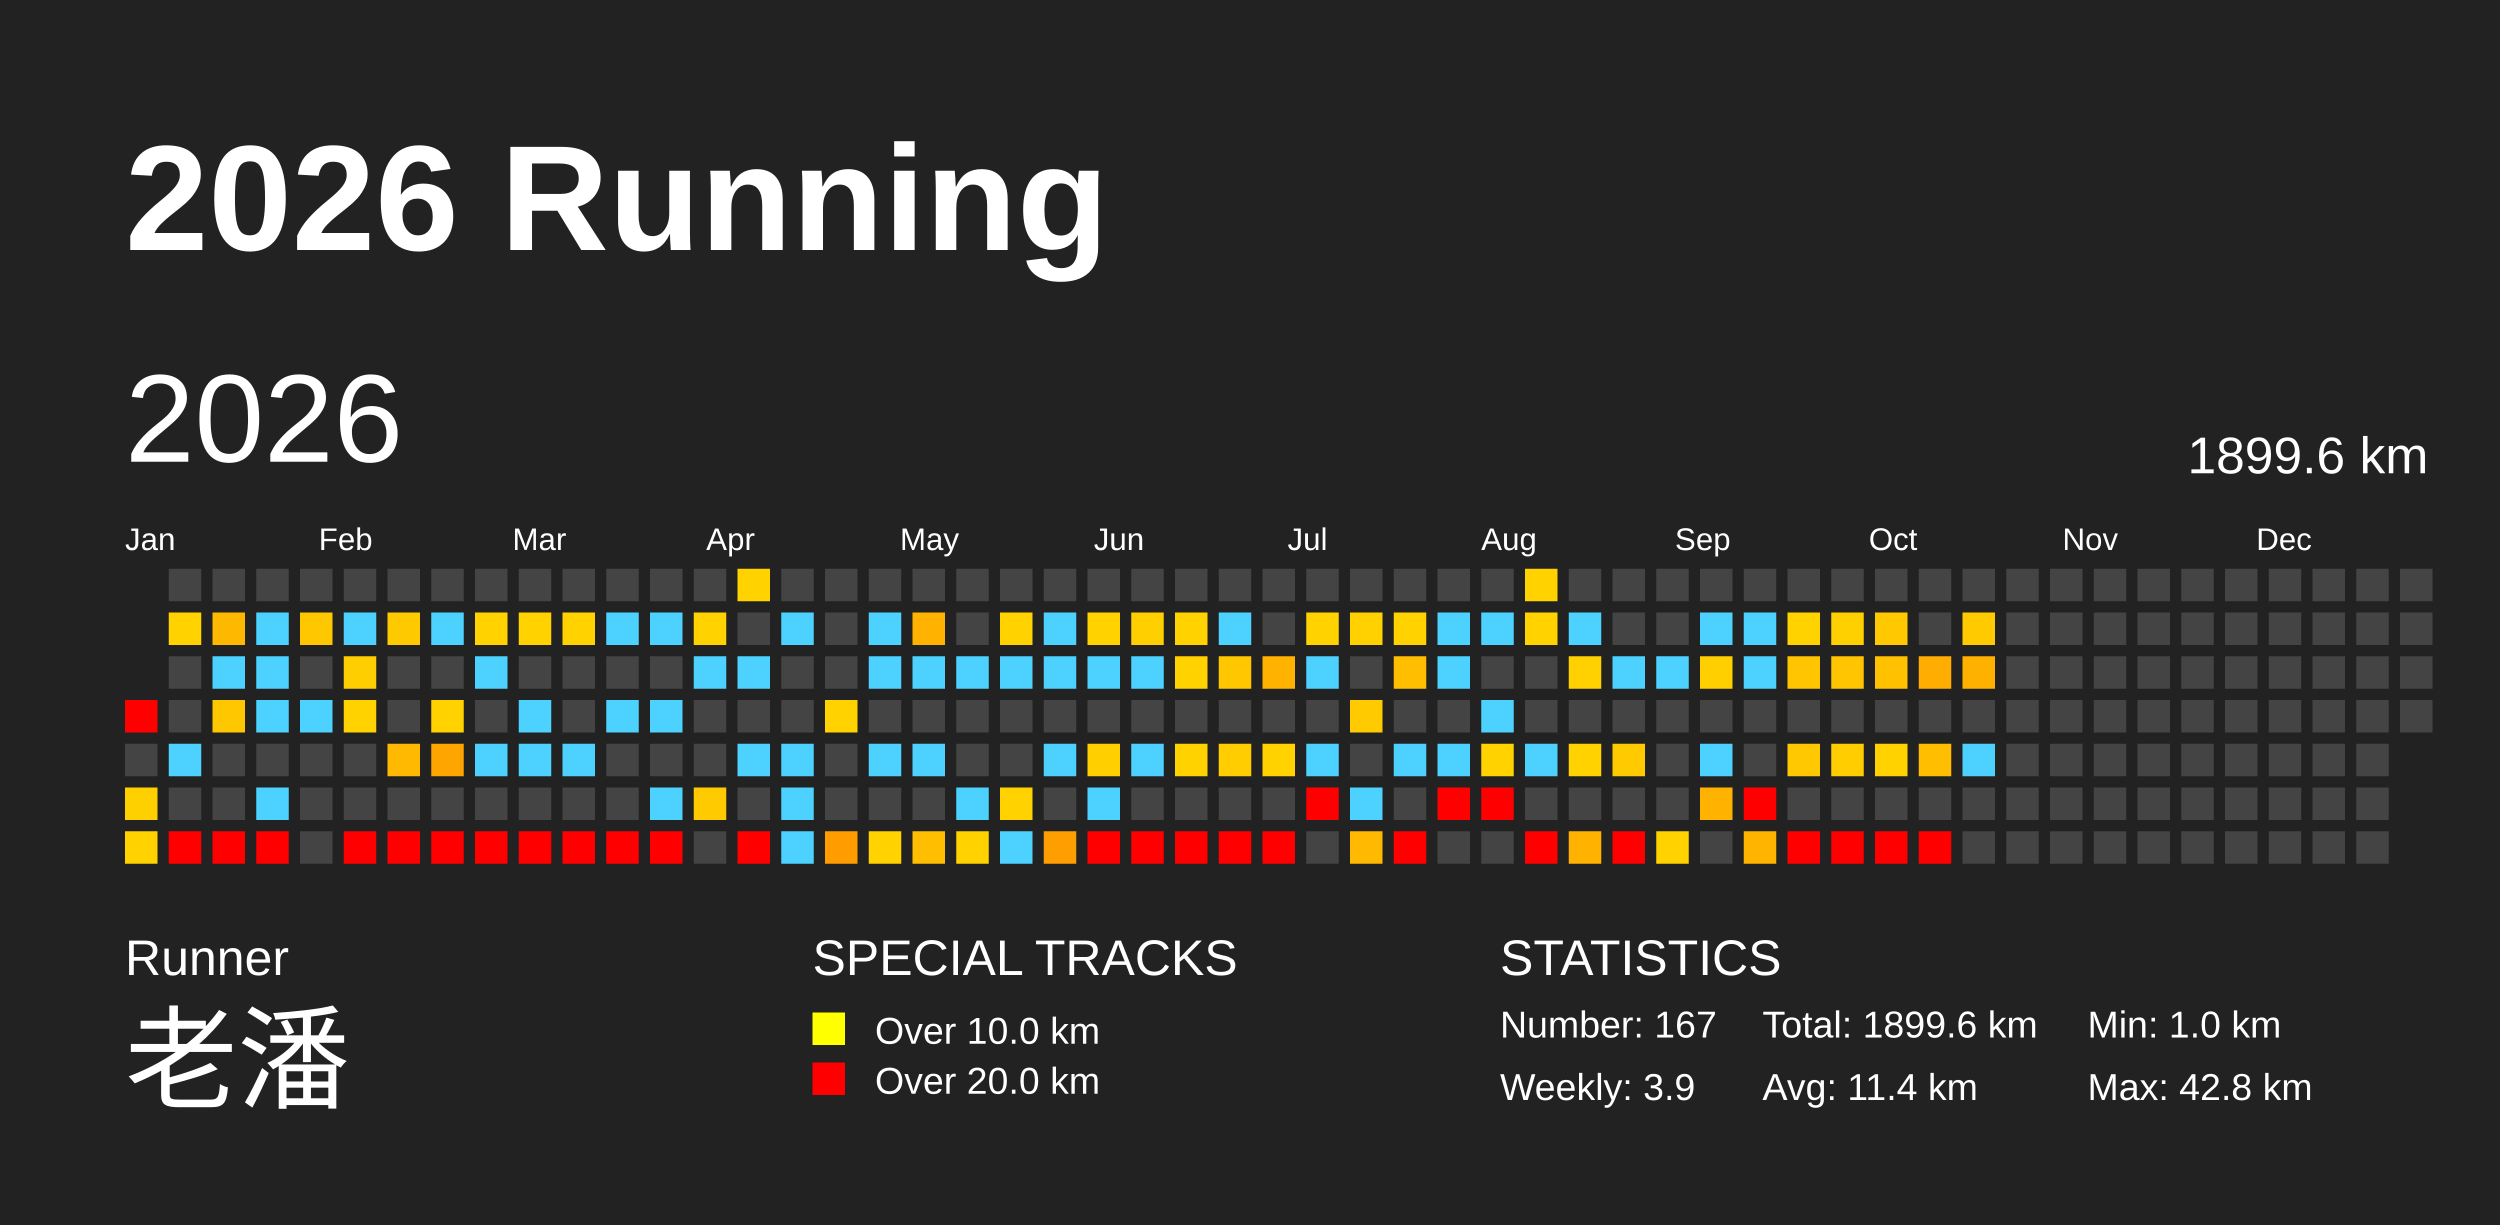
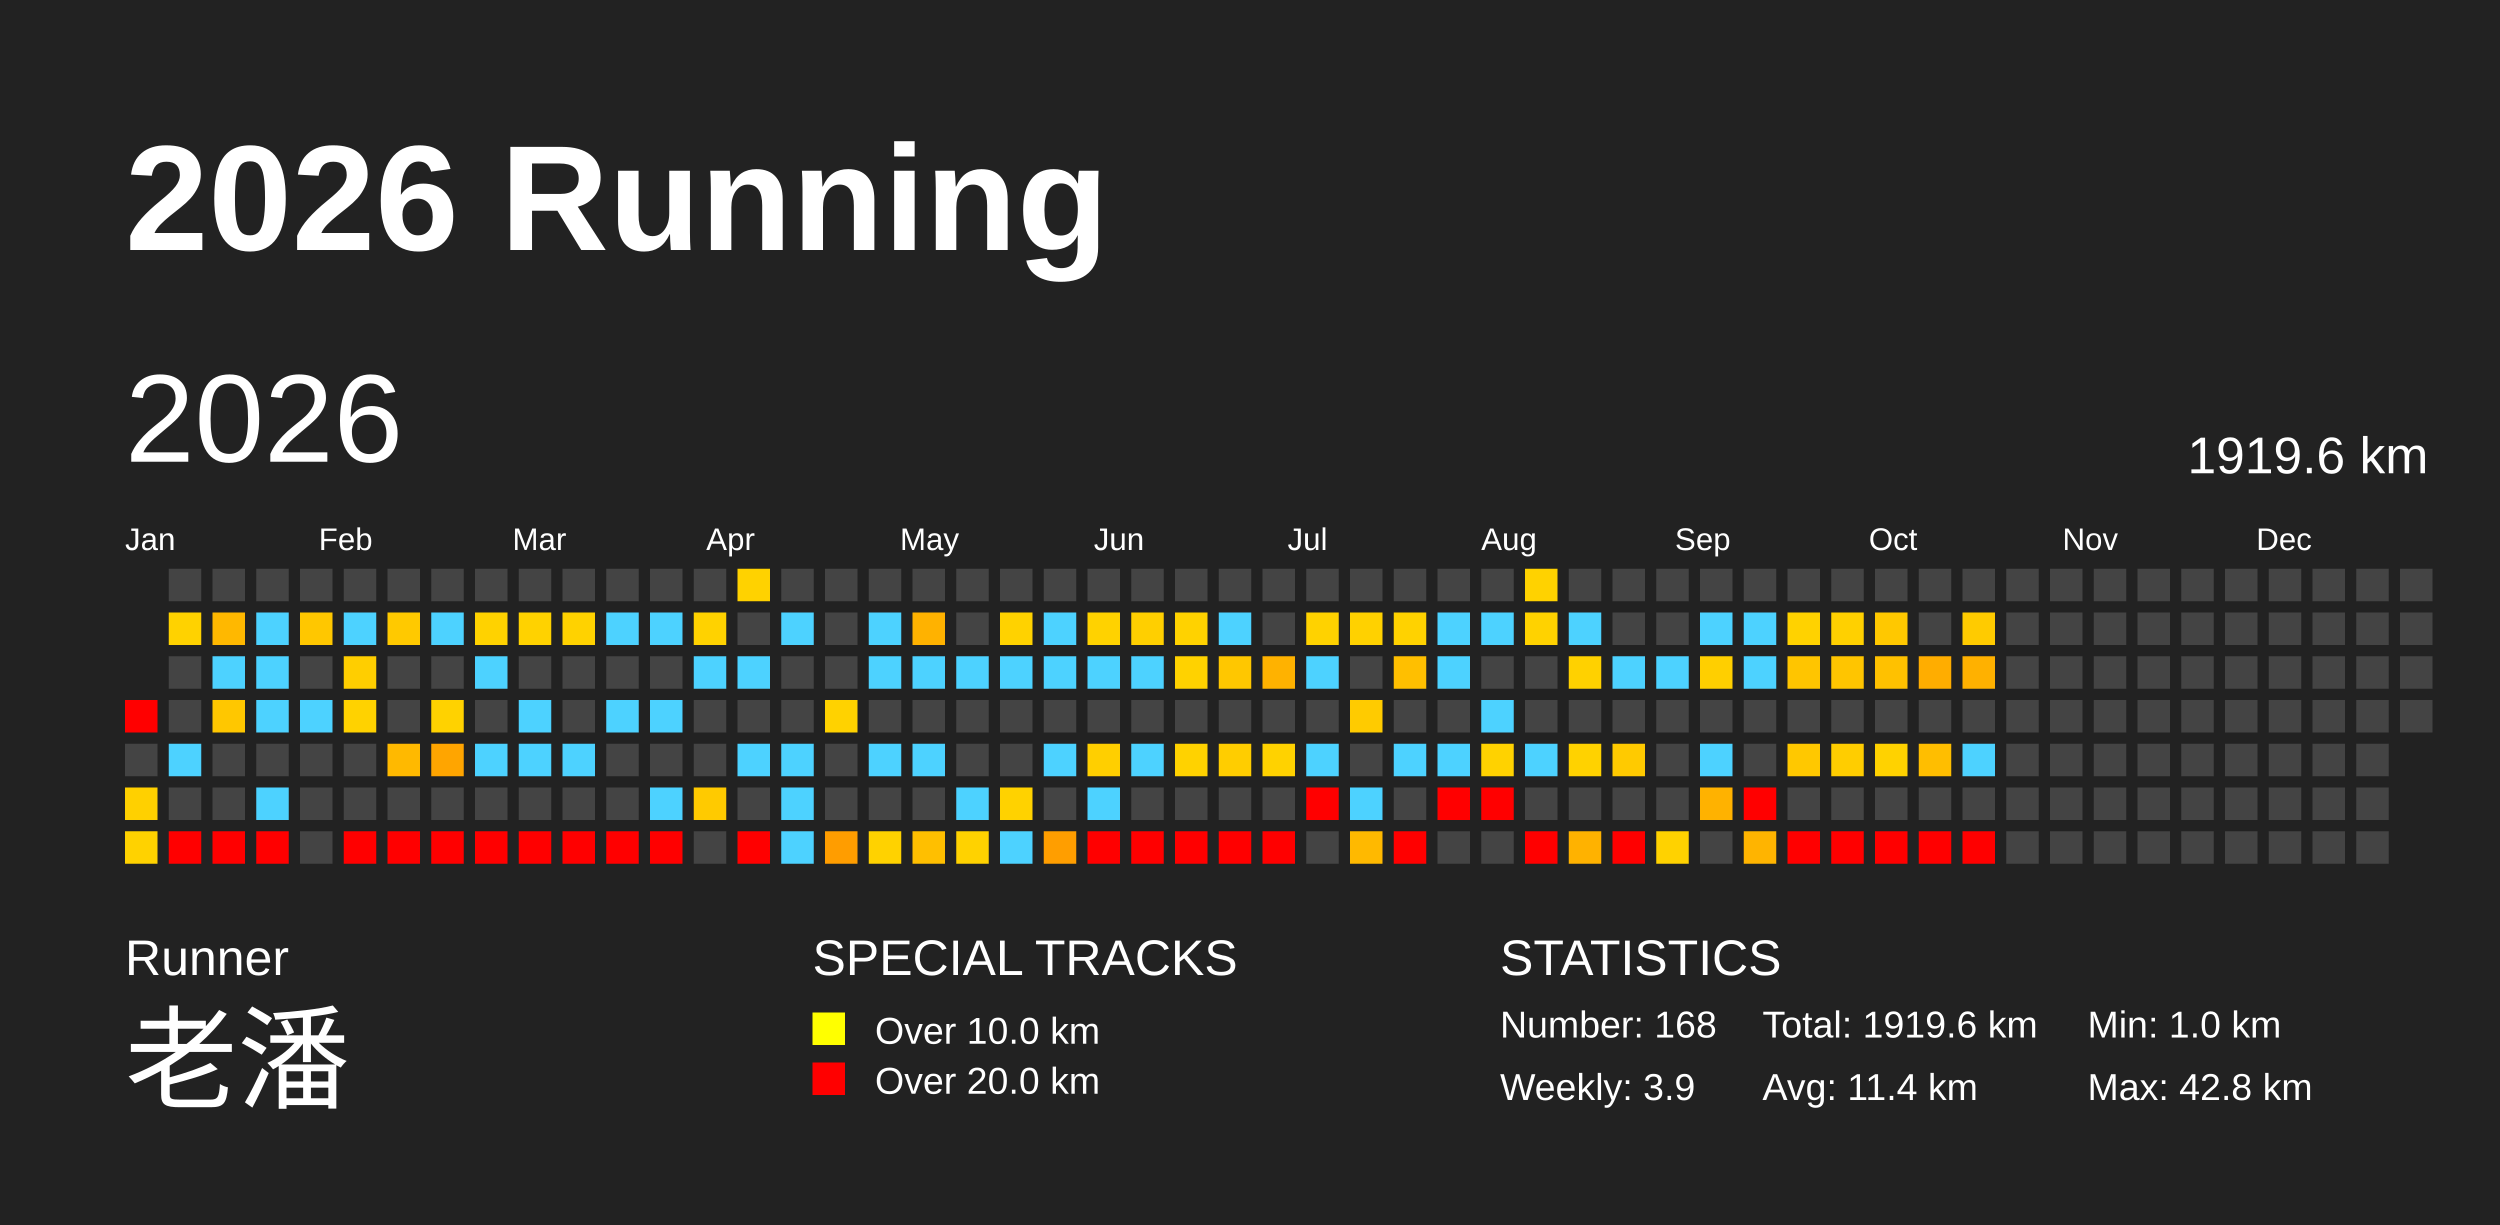
<svg xmlns="http://www.w3.org/2000/svg" baseProfile="full" height="98mm" version="1.1" viewBox="0,0,200,98" width="200mm">
  <defs />
  <rect fill="#222222" height="98" width="200" x="0" y="0" />
  <text fill="#FFFFFF" style="font-size:12px; font-family:Arial; font-weight:bold;" x="10" y="20">2026 Running</text>
  <text fill="#FFFFFF" style="font-size:4px; font-family:Arial" x="10" y="78">Runner</text>
  <text fill="#FFFFFF" style="font-size:9px; font-family:Arial" x="10" y="88">老潘</text>
  <text fill="#FFFFFF" style="font-size:4px; font-family:Arial" x="65" y="78">SPECIAL TRACKS</text>
  <rect fill="yellow" height="2.6" width="2.6" x="65" y="81" />
  <text fill="#FFFFFF" style="font-size:3px; font-family:Arial" x="70" y="83.5">Over 10.0 km</text>
  <rect fill="red" height="2.6" width="2.6" x="65" y="85" />
  <text fill="#FFFFFF" style="font-size:3px; font-family:Arial" x="70" y="87.5">Over 20.0 km</text>
  <text fill="#FFFFFF" style="font-size:4px; font-family:Arial" x="120" y="78">STATISTICS</text>
-   <text fill="#FFFFFF" style="font-size:3px; font-family:Arial" x="120" y="83">Number: 167</text>
+   <text fill="#FFFFFF" style="font-size:3px; font-family:Arial" x="120" y="83">Number: 168</text>
  <text fill="#FFFFFF" style="font-size:3px; font-family:Arial" x="120" y="88">Weekly: 3.9</text>
-   <text fill="#FFFFFF" style="font-size:3px; font-family:Arial" x="141" y="83">Total: 1899.6 km</text>
+   <text fill="#FFFFFF" style="font-size:3px; font-family:Arial" x="141" y="83">Total: 1919.6 km</text>
  <text fill="#FFFFFF" style="font-size:3px; font-family:Arial" x="141" y="88">Avg: 11.4 km</text>
  <text fill="#FFFFFF" style="font-size:3px; font-family:Arial" x="167" y="83">Min: 1.0 km</text>
  <text fill="#FFFFFF" style="font-size:3px; font-family:Arial" x="167" y="88">Max: 42.8 km</text>
  <text dominant-baseline="hanging" fill="#FFFFFF" style="font-size:10.0px; font-family:Arial;" x="10" y="30">2026</text>
-   <text dominant-baseline="hanging" fill="#FFFFFF" style="font-size:4.125px; font-family:Arial;" x="175" y="35">1899.6 km</text>
+   <text dominant-baseline="hanging" fill="#FFFFFF" style="font-size:4.125px; font-family:Arial;" x="175" y="35">1919.6 km</text>
  <text fill="#FFFFFF" style="font-size:2.5px; font-family:Arial" x="10.0" y="44">Jan</text>
  <text fill="#FFFFFF" style="font-size:2.5px; font-family:Arial" x="25.5" y="44">Feb</text>
  <text fill="#FFFFFF" style="font-size:2.5px; font-family:Arial" x="41.0" y="44">Mar</text>
  <text fill="#FFFFFF" style="font-size:2.5px; font-family:Arial" x="56.5" y="44">Apr</text>
  <text fill="#FFFFFF" style="font-size:2.5px; font-family:Arial" x="72.0" y="44">May</text>
  <text fill="#FFFFFF" style="font-size:2.5px; font-family:Arial" x="87.5" y="44">Jun</text>
  <text fill="#FFFFFF" style="font-size:2.5px; font-family:Arial" x="103.0" y="44">Jul</text>
  <text fill="#FFFFFF" style="font-size:2.5px; font-family:Arial" x="118.5" y="44">Aug</text>
  <text fill="#FFFFFF" style="font-size:2.5px; font-family:Arial" x="134.0" y="44">Sep</text>
  <text fill="#FFFFFF" style="font-size:2.5px; font-family:Arial" x="149.5" y="44">Oct</text>
  <text fill="#FFFFFF" style="font-size:2.5px; font-family:Arial" x="165.0" y="44">Nov</text>
  <text fill="#FFFFFF" style="font-size:2.5px; font-family:Arial" x="180.5" y="44">Dec</text>
  <rect fill="red" height="2.6" width="2.6" x="10.0" y="56.0" />
  <rect fill="#444444" height="2.6" width="2.6" x="10.0" y="59.5" />
  <rect fill="#ffd000" height="2.6" width="2.6" x="10.0" y="63.0" />
  <rect fill="#ffd200" height="2.6" width="2.6" x="10.0" y="66.5" />
  <rect fill="#444444" height="2.6" width="2.6" x="13.5" y="45.5" />
  <rect fill="#ffd200" height="2.6" width="2.6" x="13.5" y="49.0" />
  <rect fill="#444444" height="2.6" width="2.6" x="13.5" y="52.5" />
  <rect fill="#444444" height="2.6" width="2.6" x="13.5" y="56.0" />
  <rect fill="#4dd2ff" height="2.6" width="2.6" x="13.5" y="59.5" />
  <rect fill="#444444" height="2.6" width="2.6" x="13.5" y="63.0" />
  <rect fill="red" height="2.6" width="2.6" x="13.5" y="66.5" />
  <rect fill="#444444" height="2.6" width="2.6" x="17.0" y="45.5" />
  <rect fill="#ffb800" height="2.6" width="2.6" x="17.0" y="49.0" />
  <rect fill="#4dd2ff" height="2.6" width="2.6" x="17.0" y="52.5" />
  <rect fill="#ffc700" height="2.6" width="2.6" x="17.0" y="56.0" />
  <rect fill="#444444" height="2.6" width="2.6" x="17.0" y="59.5" />
  <rect fill="#444444" height="2.6" width="2.6" x="17.0" y="63.0" />
  <rect fill="red" height="2.6" width="2.6" x="17.0" y="66.5" />
  <rect fill="#444444" height="2.6" width="2.6" x="20.5" y="45.5" />
  <rect fill="#4dd2ff" height="2.6" width="2.6" x="20.5" y="49.0" />
  <rect fill="#4dd2ff" height="2.6" width="2.6" x="20.5" y="52.5" />
  <rect fill="#4dd2ff" height="2.6" width="2.6" x="20.5" y="56.0" />
  <rect fill="#444444" height="2.6" width="2.6" x="20.5" y="59.5" />
  <rect fill="#4dd2ff" height="2.6" width="2.6" x="20.5" y="63.0" />
  <rect fill="red" height="2.6" width="2.6" x="20.5" y="66.5" />
  <rect fill="#444444" height="2.6" width="2.6" x="24.0" y="45.5" />
  <rect fill="#ffc700" height="2.6" width="2.6" x="24.0" y="49.0" />
  <rect fill="#444444" height="2.6" width="2.6" x="24.0" y="52.5" />
  <rect fill="#4dd2ff" height="2.6" width="2.6" x="24.0" y="56.0" />
  <rect fill="#444444" height="2.6" width="2.6" x="24.0" y="59.5" />
  <rect fill="#444444" height="2.6" width="2.6" x="24.0" y="63.0" />
  <rect fill="#444444" height="2.6" width="2.6" x="24.0" y="66.5" />
  <rect fill="#444444" height="2.6" width="2.6" x="27.5" y="45.5" />
  <rect fill="#4dd2ff" height="2.6" width="2.6" x="27.5" y="49.0" />
  <rect fill="#ffce00" height="2.6" width="2.6" x="27.5" y="52.5" />
  <rect fill="#ffd200" height="2.6" width="2.6" x="27.5" y="56.0" />
  <rect fill="#444444" height="2.6" width="2.6" x="27.5" y="59.5" />
  <rect fill="#444444" height="2.6" width="2.6" x="27.5" y="63.0" />
  <rect fill="red" height="2.6" width="2.6" x="27.5" y="66.5" />
  <rect fill="#444444" height="2.6" width="2.6" x="31.0" y="45.5" />
  <rect fill="#ffc900" height="2.6" width="2.6" x="31.0" y="49.0" />
  <rect fill="#444444" height="2.6" width="2.6" x="31.0" y="52.5" />
  <rect fill="#444444" height="2.6" width="2.6" x="31.0" y="56.0" />
  <rect fill="#ffb900" height="2.6" width="2.6" x="31.0" y="59.5" />
  <rect fill="#444444" height="2.6" width="2.6" x="31.0" y="63.0" />
  <rect fill="red" height="2.6" width="2.6" x="31.0" y="66.5" />
  <rect fill="#444444" height="2.6" width="2.6" x="34.5" y="45.5" />
  <rect fill="#4dd2ff" height="2.6" width="2.6" x="34.5" y="49.0" />
  <rect fill="#444444" height="2.6" width="2.6" x="34.5" y="52.5" />
  <rect fill="#ffd200" height="2.6" width="2.6" x="34.5" y="56.0" />
  <rect fill="#ffa500" height="2.6" width="2.6" x="34.5" y="59.5" />
  <rect fill="#444444" height="2.6" width="2.6" x="34.5" y="63.0" />
  <rect fill="red" height="2.6" width="2.6" x="34.5" y="66.5" />
  <rect fill="#444444" height="2.6" width="2.6" x="38.0" y="45.5" />
  <rect fill="#ffd200" height="2.6" width="2.6" x="38.0" y="49.0" />
  <rect fill="#4dd2ff" height="2.6" width="2.6" x="38.0" y="52.5" />
  <rect fill="#444444" height="2.6" width="2.6" x="38.0" y="56.0" />
  <rect fill="#4dd2ff" height="2.6" width="2.6" x="38.0" y="59.5" />
  <rect fill="#444444" height="2.6" width="2.6" x="38.0" y="63.0" />
  <rect fill="red" height="2.6" width="2.6" x="38.0" y="66.5" />
  <rect fill="#444444" height="2.6" width="2.6" x="41.5" y="45.5" />
  <rect fill="#ffd200" height="2.6" width="2.6" x="41.5" y="49.0" />
  <rect fill="#444444" height="2.6" width="2.6" x="41.5" y="52.5" />
  <rect fill="#4dd2ff" height="2.6" width="2.6" x="41.5" y="56.0" />
  <rect fill="#4dd2ff" height="2.6" width="2.6" x="41.5" y="59.5" />
  <rect fill="#444444" height="2.6" width="2.6" x="41.5" y="63.0" />
  <rect fill="red" height="2.6" width="2.6" x="41.5" y="66.5" />
  <rect fill="#444444" height="2.6" width="2.6" x="45.0" y="45.5" />
  <rect fill="#ffd200" height="2.6" width="2.6" x="45.0" y="49.0" />
  <rect fill="#444444" height="2.6" width="2.6" x="45.0" y="52.5" />
  <rect fill="#444444" height="2.6" width="2.6" x="45.0" y="56.0" />
  <rect fill="#4dd2ff" height="2.6" width="2.6" x="45.0" y="59.5" />
  <rect fill="#444444" height="2.6" width="2.6" x="45.0" y="63.0" />
  <rect fill="red" height="2.6" width="2.6" x="45.0" y="66.5" />
  <rect fill="#444444" height="2.6" width="2.6" x="48.5" y="45.5" />
  <rect fill="#4dd2ff" height="2.6" width="2.6" x="48.5" y="49.0" />
  <rect fill="#444444" height="2.6" width="2.6" x="48.5" y="52.5" />
  <rect fill="#4dd2ff" height="2.6" width="2.6" x="48.5" y="56.0" />
  <rect fill="#444444" height="2.6" width="2.6" x="48.5" y="59.5" />
  <rect fill="#444444" height="2.6" width="2.6" x="48.5" y="63.0" />
  <rect fill="red" height="2.6" width="2.6" x="48.5" y="66.5" />
  <rect fill="#444444" height="2.6" width="2.6" x="52.0" y="45.5" />
  <rect fill="#4dd2ff" height="2.6" width="2.6" x="52.0" y="49.0" />
  <rect fill="#444444" height="2.6" width="2.6" x="52.0" y="52.5" />
  <rect fill="#4dd2ff" height="2.6" width="2.6" x="52.0" y="56.0" />
  <rect fill="#444444" height="2.6" width="2.6" x="52.0" y="59.5" />
  <rect fill="#4dd2ff" height="2.6" width="2.6" x="52.0" y="63.0" />
  <rect fill="red" height="2.6" width="2.6" x="52.0" y="66.5" />
  <rect fill="#444444" height="2.6" width="2.6" x="55.5" y="45.5" />
  <rect fill="#ffd200" height="2.6" width="2.6" x="55.5" y="49.0" />
  <rect fill="#4dd2ff" height="2.6" width="2.6" x="55.5" y="52.5" />
  <rect fill="#444444" height="2.6" width="2.6" x="55.5" y="56.0" />
  <rect fill="#444444" height="2.6" width="2.6" x="55.5" y="59.5" />
  <rect fill="#ffca00" height="2.6" width="2.6" x="55.5" y="63.0" />
  <rect fill="#444444" height="2.6" width="2.6" x="55.5" y="66.5" />
  <rect fill="#ffd200" height="2.6" width="2.6" x="59.0" y="45.5" />
  <rect fill="#444444" height="2.6" width="2.6" x="59.0" y="49.0" />
  <rect fill="#4dd2ff" height="2.6" width="2.6" x="59.0" y="52.5" />
  <rect fill="#444444" height="2.6" width="2.6" x="59.0" y="56.0" />
  <rect fill="#4dd2ff" height="2.6" width="2.6" x="59.0" y="59.5" />
  <rect fill="#444444" height="2.6" width="2.6" x="59.0" y="63.0" />
  <rect fill="red" height="2.6" width="2.6" x="59.0" y="66.5" />
  <rect fill="#444444" height="2.6" width="2.6" x="62.5" y="45.5" />
  <rect fill="#4dd2ff" height="2.6" width="2.6" x="62.5" y="49.0" />
  <rect fill="#444444" height="2.6" width="2.6" x="62.5" y="52.5" />
  <rect fill="#444444" height="2.6" width="2.6" x="62.5" y="56.0" />
  <rect fill="#4dd2ff" height="2.6" width="2.6" x="62.5" y="59.5" />
  <rect fill="#4dd2ff" height="2.6" width="2.6" x="62.5" y="63.0" />
  <rect fill="#4dd2ff" height="2.6" width="2.6" x="62.5" y="66.5" />
  <rect fill="#444444" height="2.6" width="2.6" x="66.0" y="45.5" />
  <rect fill="#444444" height="2.6" width="2.6" x="66.0" y="49.0" />
  <rect fill="#444444" height="2.6" width="2.6" x="66.0" y="52.5" />
  <rect fill="#ffd200" height="2.6" width="2.6" x="66.0" y="56.0" />
  <rect fill="#444444" height="2.6" width="2.6" x="66.0" y="59.5" />
  <rect fill="#444444" height="2.6" width="2.6" x="66.0" y="63.0" />
  <rect fill="#ff9d00" height="2.6" width="2.6" x="66.0" y="66.5" />
  <rect fill="#444444" height="2.6" width="2.6" x="69.5" y="45.5" />
  <rect fill="#4dd2ff" height="2.6" width="2.6" x="69.5" y="49.0" />
  <rect fill="#4dd2ff" height="2.6" width="2.6" x="69.5" y="52.5" />
  <rect fill="#444444" height="2.6" width="2.6" x="69.5" y="56.0" />
  <rect fill="#4dd2ff" height="2.6" width="2.6" x="69.5" y="59.5" />
  <rect fill="#444444" height="2.6" width="2.6" x="69.5" y="63.0" />
  <rect fill="#ffd200" height="2.6" width="2.6" x="69.5" y="66.5" />
  <rect fill="#444444" height="2.6" width="2.6" x="73.0" y="45.5" />
  <rect fill="#ffb200" height="2.6" width="2.6" x="73.0" y="49.0" />
  <rect fill="#4dd2ff" height="2.6" width="2.6" x="73.0" y="52.5" />
  <rect fill="#444444" height="2.6" width="2.6" x="73.0" y="56.0" />
  <rect fill="#4dd2ff" height="2.6" width="2.6" x="73.0" y="59.5" />
  <rect fill="#444444" height="2.6" width="2.6" x="73.0" y="63.0" />
  <rect fill="#ffbf00" height="2.6" width="2.6" x="73.0" y="66.5" />
  <rect fill="#444444" height="2.6" width="2.6" x="76.5" y="45.5" />
  <rect fill="#444444" height="2.6" width="2.6" x="76.5" y="49.0" />
  <rect fill="#4dd2ff" height="2.6" width="2.6" x="76.5" y="52.5" />
  <rect fill="#444444" height="2.6" width="2.6" x="76.5" y="56.0" />
  <rect fill="#444444" height="2.6" width="2.6" x="76.5" y="59.5" />
  <rect fill="#4dd2ff" height="2.6" width="2.6" x="76.5" y="63.0" />
  <rect fill="#ffd200" height="2.6" width="2.6" x="76.5" y="66.5" />
  <rect fill="#444444" height="2.6" width="2.6" x="80.0" y="45.5" />
  <rect fill="#ffd200" height="2.6" width="2.6" x="80.0" y="49.0" />
  <rect fill="#4dd2ff" height="2.6" width="2.6" x="80.0" y="52.5" />
  <rect fill="#444444" height="2.6" width="2.6" x="80.0" y="56.0" />
  <rect fill="#444444" height="2.6" width="2.6" x="80.0" y="59.5" />
  <rect fill="#ffd200" height="2.6" width="2.6" x="80.0" y="63.0" />
  <rect fill="#4dd2ff" height="2.6" width="2.6" x="80.0" y="66.5" />
  <rect fill="#444444" height="2.6" width="2.6" x="83.5" y="45.5" />
  <rect fill="#4dd2ff" height="2.6" width="2.6" x="83.5" y="49.0" />
  <rect fill="#4dd2ff" height="2.6" width="2.6" x="83.5" y="52.5" />
  <rect fill="#444444" height="2.6" width="2.6" x="83.5" y="56.0" />
  <rect fill="#4dd2ff" height="2.6" width="2.6" x="83.5" y="59.5" />
  <rect fill="#444444" height="2.6" width="2.6" x="83.5" y="63.0" />
  <rect fill="#ff9e00" height="2.6" width="2.6" x="83.5" y="66.5" />
  <rect fill="#444444" height="2.6" width="2.6" x="87.0" y="45.5" />
  <rect fill="#ffd200" height="2.6" width="2.6" x="87.0" y="49.0" />
  <rect fill="#4dd2ff" height="2.6" width="2.6" x="87.0" y="52.5" />
  <rect fill="#444444" height="2.6" width="2.6" x="87.0" y="56.0" />
  <rect fill="#ffcf00" height="2.6" width="2.6" x="87.0" y="59.5" />
  <rect fill="#4dd2ff" height="2.6" width="2.6" x="87.0" y="63.0" />
  <rect fill="red" height="2.6" width="2.6" x="87.0" y="66.5" />
  <rect fill="#444444" height="2.6" width="2.6" x="90.5" y="45.5" />
  <rect fill="#ffcf00" height="2.6" width="2.6" x="90.5" y="49.0" />
  <rect fill="#4dd2ff" height="2.6" width="2.6" x="90.5" y="52.5" />
  <rect fill="#444444" height="2.6" width="2.6" x="90.5" y="56.0" />
  <rect fill="#4dd2ff" height="2.6" width="2.6" x="90.5" y="59.5" />
  <rect fill="#444444" height="2.6" width="2.6" x="90.5" y="63.0" />
  <rect fill="red" height="2.6" width="2.6" x="90.5" y="66.5" />
  <rect fill="#444444" height="2.6" width="2.6" x="94.0" y="45.5" />
  <rect fill="#ffd200" height="2.6" width="2.6" x="94.0" y="49.0" />
  <rect fill="#ffd200" height="2.6" width="2.6" x="94.0" y="52.5" />
  <rect fill="#444444" height="2.6" width="2.6" x="94.0" y="56.0" />
  <rect fill="#ffd200" height="2.6" width="2.6" x="94.0" y="59.5" />
  <rect fill="#444444" height="2.6" width="2.6" x="94.0" y="63.0" />
  <rect fill="red" height="2.6" width="2.6" x="94.0" y="66.5" />
  <rect fill="#444444" height="2.6" width="2.6" x="97.5" y="45.5" />
  <rect fill="#4dd2ff" height="2.6" width="2.6" x="97.5" y="49.0" />
  <rect fill="#ffc700" height="2.6" width="2.6" x="97.5" y="52.5" />
  <rect fill="#444444" height="2.6" width="2.6" x="97.5" y="56.0" />
  <rect fill="#ffcd00" height="2.6" width="2.6" x="97.5" y="59.5" />
  <rect fill="#444444" height="2.6" width="2.6" x="97.5" y="63.0" />
  <rect fill="red" height="2.6" width="2.6" x="97.5" y="66.5" />
  <rect fill="#444444" height="2.6" width="2.6" x="101.0" y="45.5" />
  <rect fill="#444444" height="2.6" width="2.6" x="101.0" y="49.0" />
  <rect fill="#ffb200" height="2.6" width="2.6" x="101.0" y="52.5" />
  <rect fill="#444444" height="2.6" width="2.6" x="101.0" y="56.0" />
  <rect fill="#ffd200" height="2.6" width="2.6" x="101.0" y="59.5" />
  <rect fill="#444444" height="2.6" width="2.6" x="101.0" y="63.0" />
  <rect fill="red" height="2.6" width="2.6" x="101.0" y="66.5" />
  <rect fill="#444444" height="2.6" width="2.6" x="104.5" y="45.5" />
  <rect fill="#ffd200" height="2.6" width="2.6" x="104.5" y="49.0" />
  <rect fill="#4dd2ff" height="2.6" width="2.6" x="104.5" y="52.5" />
  <rect fill="#444444" height="2.6" width="2.6" x="104.5" y="56.0" />
  <rect fill="#4dd2ff" height="2.6" width="2.6" x="104.5" y="59.5" />
  <rect fill="red" height="2.6" width="2.6" x="104.5" y="63.0" />
  <rect fill="#444444" height="2.6" width="2.6" x="104.5" y="66.5" />
  <rect fill="#444444" height="2.6" width="2.6" x="108.0" y="45.5" />
  <rect fill="#ffd100" height="2.6" width="2.6" x="108.0" y="49.0" />
  <rect fill="#444444" height="2.6" width="2.6" x="108.0" y="52.5" />
  <rect fill="#ffcb00" height="2.6" width="2.6" x="108.0" y="56.0" />
  <rect fill="#444444" height="2.6" width="2.6" x="108.0" y="59.5" />
  <rect fill="#4dd2ff" height="2.6" width="2.6" x="108.0" y="63.0" />
  <rect fill="#ffb900" height="2.6" width="2.6" x="108.0" y="66.5" />
  <rect fill="#444444" height="2.6" width="2.6" x="111.5" y="45.5" />
  <rect fill="#ffd200" height="2.6" width="2.6" x="111.5" y="49.0" />
  <rect fill="#ffbf00" height="2.6" width="2.6" x="111.5" y="52.5" />
  <rect fill="#444444" height="2.6" width="2.6" x="111.5" y="56.0" />
  <rect fill="#4dd2ff" height="2.6" width="2.6" x="111.5" y="59.5" />
  <rect fill="#444444" height="2.6" width="2.6" x="111.5" y="63.0" />
  <rect fill="red" height="2.6" width="2.6" x="111.5" y="66.5" />
  <rect fill="#444444" height="2.6" width="2.6" x="115.0" y="45.5" />
  <rect fill="#4dd2ff" height="2.6" width="2.6" x="115.0" y="49.0" />
  <rect fill="#4dd2ff" height="2.6" width="2.6" x="115.0" y="52.5" />
  <rect fill="#444444" height="2.6" width="2.6" x="115.0" y="56.0" />
  <rect fill="#4dd2ff" height="2.6" width="2.6" x="115.0" y="59.5" />
  <rect fill="red" height="2.6" width="2.6" x="115.0" y="63.0" />
  <rect fill="#444444" height="2.6" width="2.6" x="115.0" y="66.5" />
  <rect fill="#444444" height="2.6" width="2.6" x="118.5" y="45.5" />
  <rect fill="#4dd2ff" height="2.6" width="2.6" x="118.5" y="49.0" />
  <rect fill="#444444" height="2.6" width="2.6" x="118.5" y="52.5" />
  <rect fill="#4dd2ff" height="2.6" width="2.6" x="118.5" y="56.0" />
  <rect fill="#ffd200" height="2.6" width="2.6" x="118.5" y="59.5" />
  <rect fill="red" height="2.6" width="2.6" x="118.5" y="63.0" />
  <rect fill="#444444" height="2.6" width="2.6" x="118.5" y="66.5" />
  <rect fill="#ffd200" height="2.6" width="2.6" x="122.0" y="45.5" />
  <rect fill="#ffd200" height="2.6" width="2.6" x="122.0" y="49.0" />
  <rect fill="#444444" height="2.6" width="2.6" x="122.0" y="52.5" />
  <rect fill="#444444" height="2.6" width="2.6" x="122.0" y="56.0" />
  <rect fill="#4dd2ff" height="2.6" width="2.6" x="122.0" y="59.5" />
  <rect fill="#444444" height="2.6" width="2.6" x="122.0" y="63.0" />
  <rect fill="red" height="2.6" width="2.6" x="122.0" y="66.5" />
  <rect fill="#444444" height="2.6" width="2.6" x="125.5" y="45.5" />
  <rect fill="#4dd2ff" height="2.6" width="2.6" x="125.5" y="49.0" />
  <rect fill="#ffd100" height="2.6" width="2.6" x="125.5" y="52.5" />
  <rect fill="#444444" height="2.6" width="2.6" x="125.5" y="56.0" />
  <rect fill="#ffd200" height="2.6" width="2.6" x="125.5" y="59.5" />
  <rect fill="#444444" height="2.6" width="2.6" x="125.5" y="63.0" />
  <rect fill="#ffb200" height="2.6" width="2.6" x="125.5" y="66.5" />
  <rect fill="#444444" height="2.6" width="2.6" x="129.0" y="45.5" />
  <rect fill="#444444" height="2.6" width="2.6" x="129.0" y="49.0" />
  <rect fill="#4dd2ff" height="2.6" width="2.6" x="129.0" y="52.5" />
  <rect fill="#444444" height="2.6" width="2.6" x="129.0" y="56.0" />
  <rect fill="#ffca00" height="2.6" width="2.6" x="129.0" y="59.5" />
  <rect fill="#444444" height="2.6" width="2.6" x="129.0" y="63.0" />
  <rect fill="red" height="2.6" width="2.6" x="129.0" y="66.5" />
  <rect fill="#444444" height="2.6" width="2.6" x="132.5" y="45.5" />
  <rect fill="#444444" height="2.6" width="2.6" x="132.5" y="49.0" />
  <rect fill="#4dd2ff" height="2.6" width="2.6" x="132.5" y="52.5" />
  <rect fill="#444444" height="2.6" width="2.6" x="132.5" y="56.0" />
  <rect fill="#444444" height="2.6" width="2.6" x="132.5" y="59.5" />
  <rect fill="#444444" height="2.6" width="2.6" x="132.5" y="63.0" />
  <rect fill="#ffd200" height="2.6" width="2.6" x="132.5" y="66.5" />
  <rect fill="#444444" height="2.6" width="2.6" x="136.0" y="45.5" />
  <rect fill="#4dd2ff" height="2.6" width="2.6" x="136.0" y="49.0" />
  <rect fill="#ffcf00" height="2.6" width="2.6" x="136.0" y="52.5" />
  <rect fill="#444444" height="2.6" width="2.6" x="136.0" y="56.0" />
  <rect fill="#4dd2ff" height="2.6" width="2.6" x="136.0" y="59.5" />
  <rect fill="#ffb200" height="2.6" width="2.6" x="136.0" y="63.0" />
  <rect fill="#444444" height="2.6" width="2.6" x="136.0" y="66.5" />
  <rect fill="#444444" height="2.6" width="2.6" x="139.5" y="45.5" />
  <rect fill="#4dd2ff" height="2.6" width="2.6" x="139.5" y="49.0" />
  <rect fill="#4dd2ff" height="2.6" width="2.6" x="139.5" y="52.5" />
  <rect fill="#444444" height="2.6" width="2.6" x="139.5" y="56.0" />
  <rect fill="#444444" height="2.6" width="2.6" x="139.5" y="59.5" />
  <rect fill="red" height="2.6" width="2.6" x="139.5" y="63.0" />
  <rect fill="#ffb400" height="2.6" width="2.6" x="139.5" y="66.5" />
  <rect fill="#444444" height="2.6" width="2.6" x="143.0" y="45.5" />
  <rect fill="#ffd200" height="2.6" width="2.6" x="143.0" y="49.0" />
  <rect fill="#ffc500" height="2.6" width="2.6" x="143.0" y="52.5" />
  <rect fill="#444444" height="2.6" width="2.6" x="143.0" y="56.0" />
  <rect fill="#ffc800" height="2.6" width="2.6" x="143.0" y="59.5" />
  <rect fill="#444444" height="2.6" width="2.6" x="143.0" y="63.0" />
  <rect fill="red" height="2.6" width="2.6" x="143.0" y="66.5" />
  <rect fill="#444444" height="2.6" width="2.6" x="146.5" y="45.5" />
  <rect fill="#ffd000" height="2.6" width="2.6" x="146.5" y="49.0" />
  <rect fill="#ffc500" height="2.6" width="2.6" x="146.5" y="52.5" />
  <rect fill="#444444" height="2.6" width="2.6" x="146.5" y="56.0" />
  <rect fill="#ffcd00" height="2.6" width="2.6" x="146.5" y="59.5" />
  <rect fill="#444444" height="2.6" width="2.6" x="146.5" y="63.0" />
  <rect fill="red" height="2.6" width="2.6" x="146.5" y="66.5" />
  <rect fill="#444444" height="2.6" width="2.6" x="150.0" y="45.5" />
  <rect fill="#ffc800" height="2.6" width="2.6" x="150.0" y="49.0" />
  <rect fill="#ffc100" height="2.6" width="2.6" x="150.0" y="52.5" />
  <rect fill="#444444" height="2.6" width="2.6" x="150.0" y="56.0" />
  <rect fill="#ffd200" height="2.6" width="2.6" x="150.0" y="59.5" />
  <rect fill="#444444" height="2.6" width="2.6" x="150.0" y="63.0" />
  <rect fill="red" height="2.6" width="2.6" x="150.0" y="66.5" />
  <rect fill="#444444" height="2.6" width="2.6" x="153.5" y="45.5" />
  <rect fill="#444444" height="2.6" width="2.6" x="153.5" y="49.0" />
  <rect fill="#ffad00" height="2.6" width="2.6" x="153.5" y="52.5" />
  <rect fill="#444444" height="2.6" width="2.6" x="153.5" y="56.0" />
  <rect fill="#ffbe00" height="2.6" width="2.6" x="153.5" y="59.5" />
  <rect fill="#444444" height="2.6" width="2.6" x="153.5" y="63.0" />
  <rect fill="red" height="2.6" width="2.6" x="153.5" y="66.5" />
  <rect fill="#444444" height="2.6" width="2.6" x="157.0" y="45.5" />
  <rect fill="#ffcb00" height="2.6" width="2.6" x="157.0" y="49.0" />
  <rect fill="#ffb100" height="2.6" width="2.6" x="157.0" y="52.5" />
  <rect fill="#444444" height="2.6" width="2.6" x="157.0" y="56.0" />
  <rect fill="#4dd2ff" height="2.6" width="2.6" x="157.0" y="59.5" />
  <rect fill="#444444" height="2.6" width="2.6" x="157.0" y="63.0" />
-   <rect fill="#444444" height="2.6" width="2.6" x="157.0" y="66.5" />
+   <rect fill="red" height="2.6" width="2.6" x="157.0" y="66.5" />
  <rect fill="#444444" height="2.6" width="2.6" x="160.5" y="45.5" />
  <rect fill="#444444" height="2.6" width="2.6" x="160.5" y="49.0" />
  <rect fill="#444444" height="2.6" width="2.6" x="160.5" y="52.5" />
  <rect fill="#444444" height="2.6" width="2.6" x="160.5" y="56.0" />
  <rect fill="#444444" height="2.6" width="2.6" x="160.5" y="59.5" />
  <rect fill="#444444" height="2.6" width="2.6" x="160.5" y="63.0" />
  <rect fill="#444444" height="2.6" width="2.6" x="160.5" y="66.5" />
  <rect fill="#444444" height="2.6" width="2.6" x="164.0" y="45.5" />
  <rect fill="#444444" height="2.6" width="2.6" x="164.0" y="49.0" />
  <rect fill="#444444" height="2.6" width="2.6" x="164.0" y="52.5" />
  <rect fill="#444444" height="2.6" width="2.6" x="164.0" y="56.0" />
  <rect fill="#444444" height="2.6" width="2.6" x="164.0" y="59.5" />
  <rect fill="#444444" height="2.6" width="2.6" x="164.0" y="63.0" />
  <rect fill="#444444" height="2.6" width="2.6" x="164.0" y="66.5" />
  <rect fill="#444444" height="2.6" width="2.6" x="167.5" y="45.5" />
  <rect fill="#444444" height="2.6" width="2.6" x="167.5" y="49.0" />
  <rect fill="#444444" height="2.6" width="2.6" x="167.5" y="52.5" />
  <rect fill="#444444" height="2.6" width="2.6" x="167.5" y="56.0" />
  <rect fill="#444444" height="2.6" width="2.6" x="167.5" y="59.5" />
  <rect fill="#444444" height="2.6" width="2.6" x="167.5" y="63.0" />
  <rect fill="#444444" height="2.6" width="2.6" x="167.5" y="66.5" />
  <rect fill="#444444" height="2.6" width="2.6" x="171.0" y="45.5" />
  <rect fill="#444444" height="2.6" width="2.6" x="171.0" y="49.0" />
  <rect fill="#444444" height="2.6" width="2.6" x="171.0" y="52.5" />
  <rect fill="#444444" height="2.6" width="2.6" x="171.0" y="56.0" />
  <rect fill="#444444" height="2.6" width="2.6" x="171.0" y="59.5" />
  <rect fill="#444444" height="2.6" width="2.6" x="171.0" y="63.0" />
  <rect fill="#444444" height="2.6" width="2.6" x="171.0" y="66.5" />
  <rect fill="#444444" height="2.6" width="2.6" x="174.5" y="45.5" />
  <rect fill="#444444" height="2.6" width="2.6" x="174.5" y="49.0" />
  <rect fill="#444444" height="2.6" width="2.6" x="174.5" y="52.5" />
  <rect fill="#444444" height="2.6" width="2.6" x="174.5" y="56.0" />
  <rect fill="#444444" height="2.6" width="2.6" x="174.5" y="59.5" />
  <rect fill="#444444" height="2.6" width="2.6" x="174.5" y="63.0" />
  <rect fill="#444444" height="2.6" width="2.6" x="174.5" y="66.5" />
  <rect fill="#444444" height="2.6" width="2.6" x="178.0" y="45.5" />
  <rect fill="#444444" height="2.6" width="2.6" x="178.0" y="49.0" />
  <rect fill="#444444" height="2.6" width="2.6" x="178.0" y="52.5" />
  <rect fill="#444444" height="2.6" width="2.6" x="178.0" y="56.0" />
  <rect fill="#444444" height="2.6" width="2.6" x="178.0" y="59.5" />
  <rect fill="#444444" height="2.6" width="2.6" x="178.0" y="63.0" />
  <rect fill="#444444" height="2.6" width="2.6" x="178.0" y="66.5" />
  <rect fill="#444444" height="2.6" width="2.6" x="181.5" y="45.5" />
  <rect fill="#444444" height="2.6" width="2.6" x="181.5" y="49.0" />
  <rect fill="#444444" height="2.6" width="2.6" x="181.5" y="52.5" />
  <rect fill="#444444" height="2.6" width="2.6" x="181.5" y="56.0" />
  <rect fill="#444444" height="2.6" width="2.6" x="181.5" y="59.5" />
  <rect fill="#444444" height="2.6" width="2.6" x="181.5" y="63.0" />
  <rect fill="#444444" height="2.6" width="2.6" x="181.5" y="66.5" />
  <rect fill="#444444" height="2.6" width="2.6" x="185.0" y="45.5" />
  <rect fill="#444444" height="2.6" width="2.6" x="185.0" y="49.0" />
  <rect fill="#444444" height="2.6" width="2.6" x="185.0" y="52.5" />
  <rect fill="#444444" height="2.6" width="2.6" x="185.0" y="56.0" />
  <rect fill="#444444" height="2.6" width="2.6" x="185.0" y="59.5" />
  <rect fill="#444444" height="2.6" width="2.6" x="185.0" y="63.0" />
  <rect fill="#444444" height="2.6" width="2.6" x="185.0" y="66.5" />
  <rect fill="#444444" height="2.6" width="2.6" x="188.5" y="45.5" />
  <rect fill="#444444" height="2.6" width="2.6" x="188.5" y="49.0" />
  <rect fill="#444444" height="2.6" width="2.6" x="188.5" y="52.5" />
  <rect fill="#444444" height="2.6" width="2.6" x="188.5" y="56.0" />
  <rect fill="#444444" height="2.6" width="2.6" x="188.5" y="59.5" />
  <rect fill="#444444" height="2.6" width="2.6" x="188.5" y="63.0" />
  <rect fill="#444444" height="2.6" width="2.6" x="188.5" y="66.5" />
  <rect fill="#444444" height="2.6" width="2.6" x="192.0" y="45.5" />
  <rect fill="#444444" height="2.6" width="2.6" x="192.0" y="49.0" />
  <rect fill="#444444" height="2.6" width="2.6" x="192.0" y="52.5" />
  <rect fill="#444444" height="2.6" width="2.6" x="192.0" y="56.0" />
</svg>
